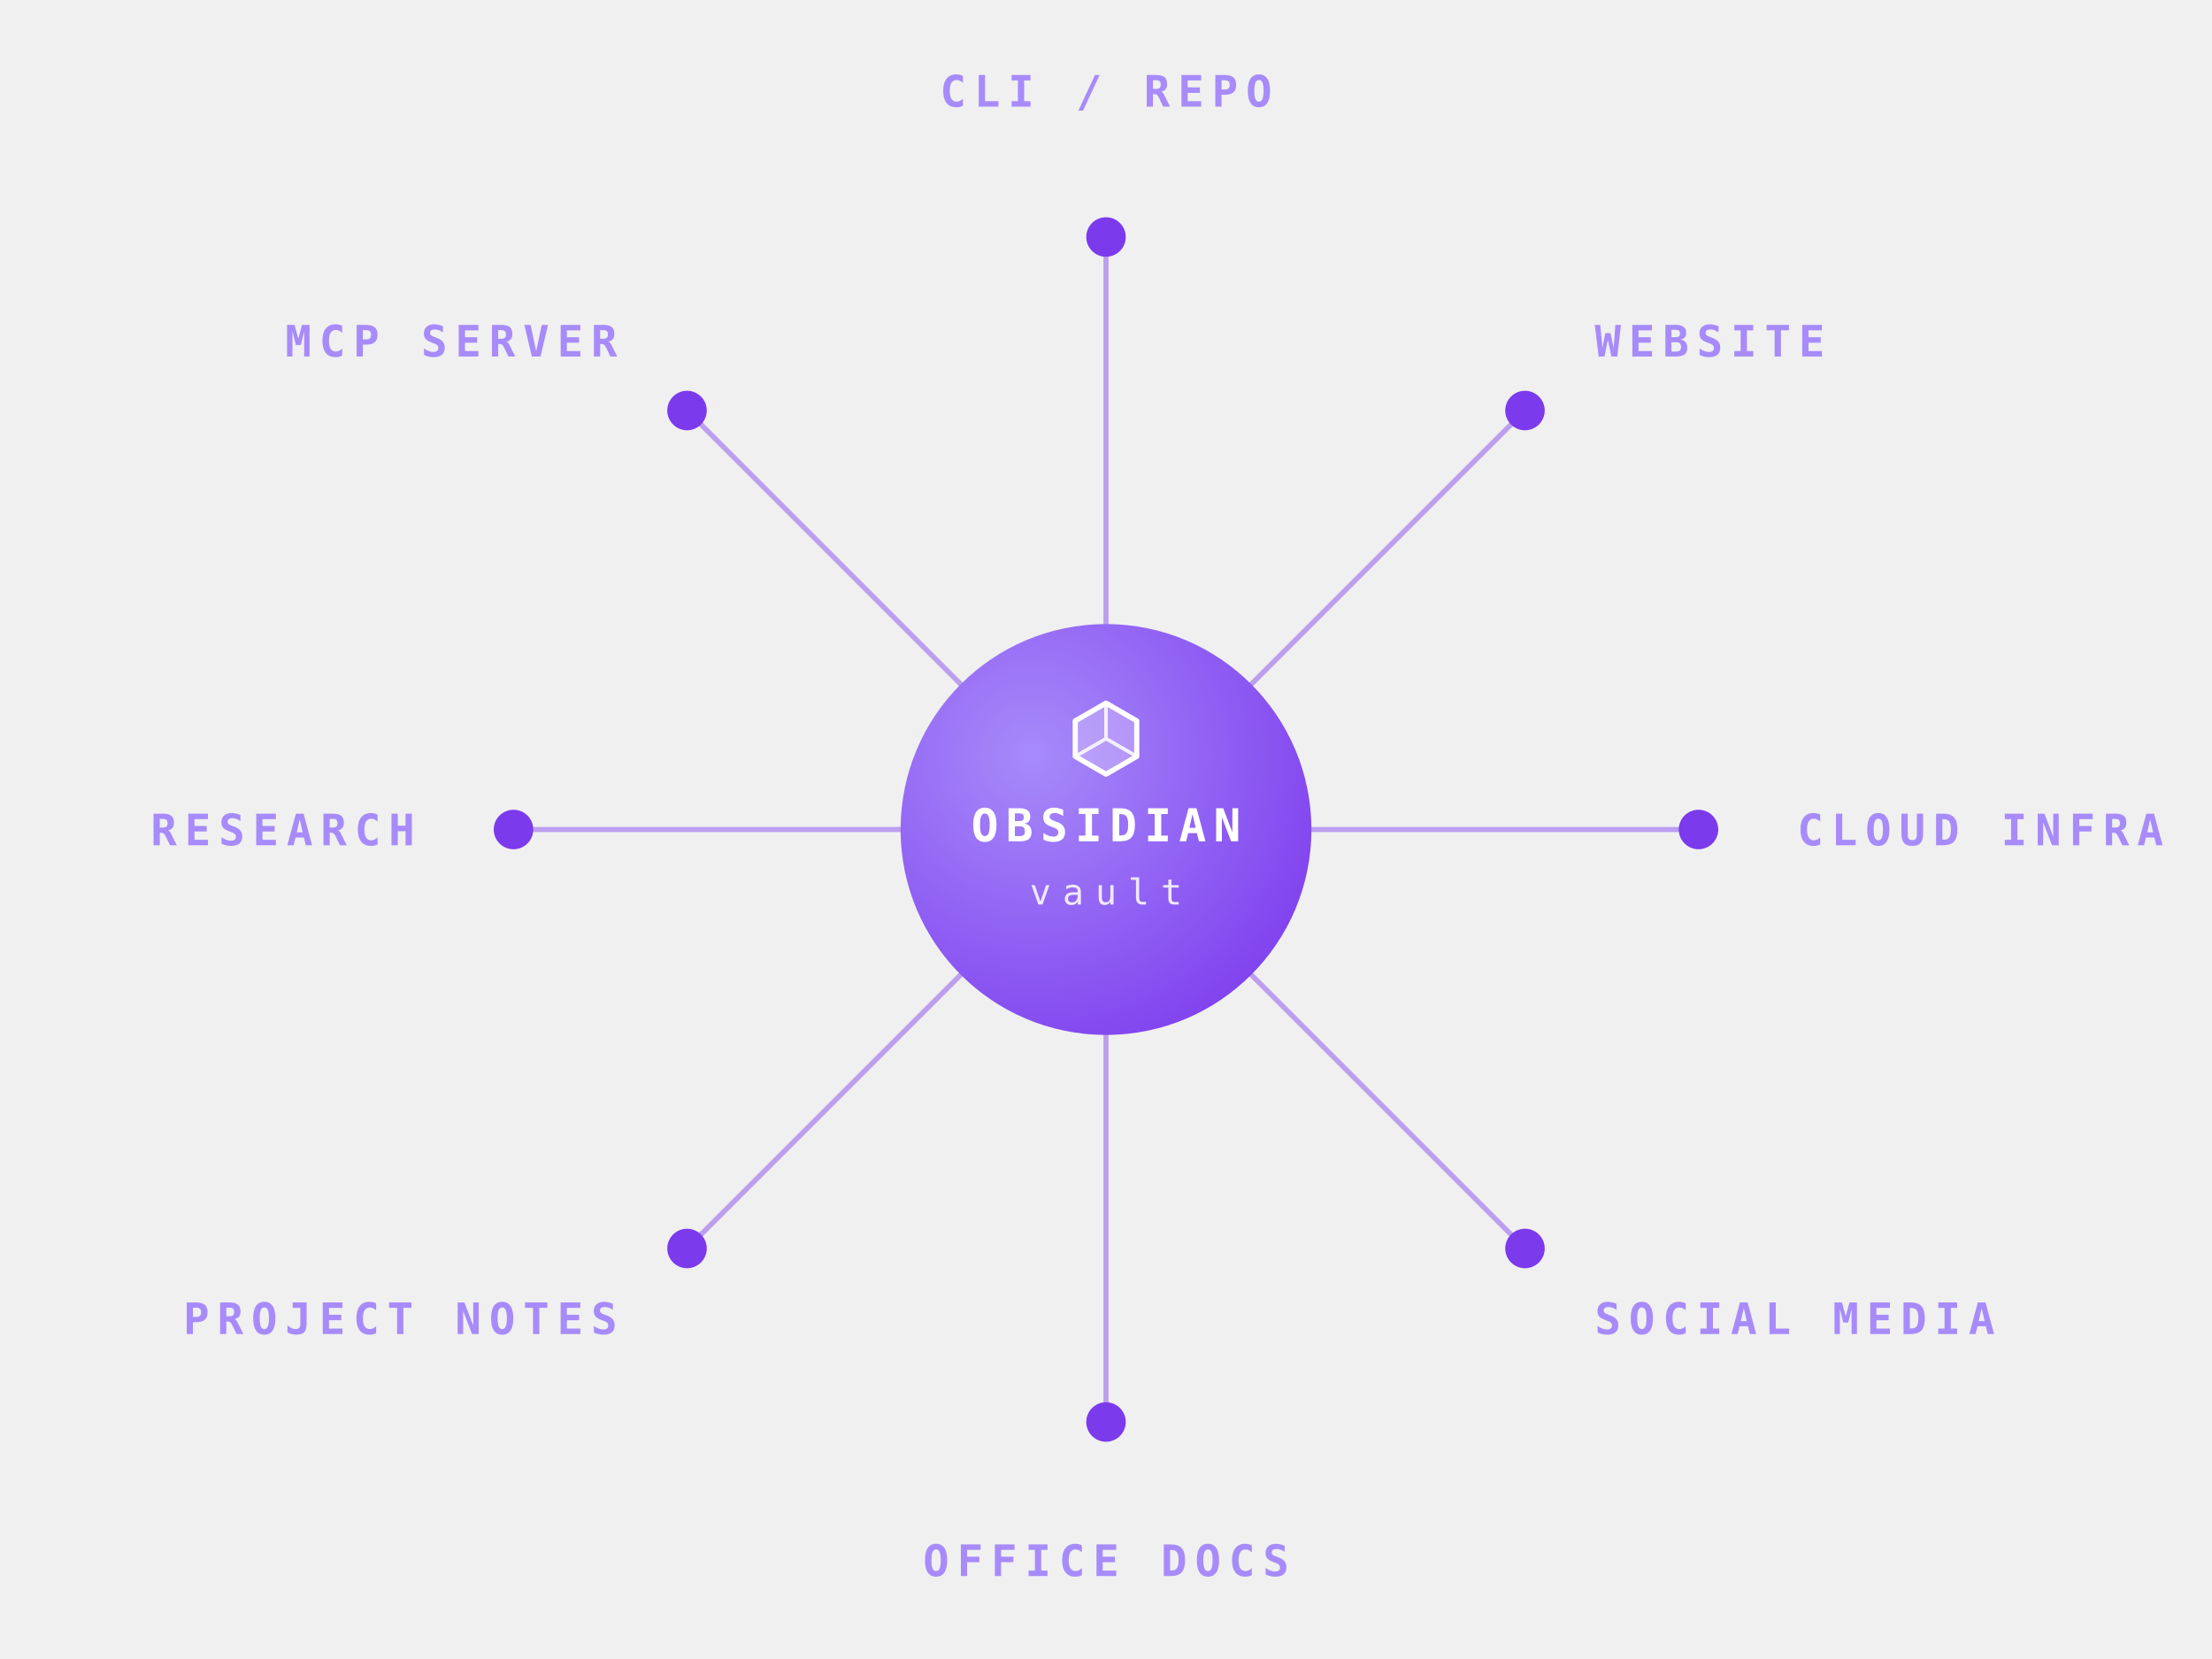
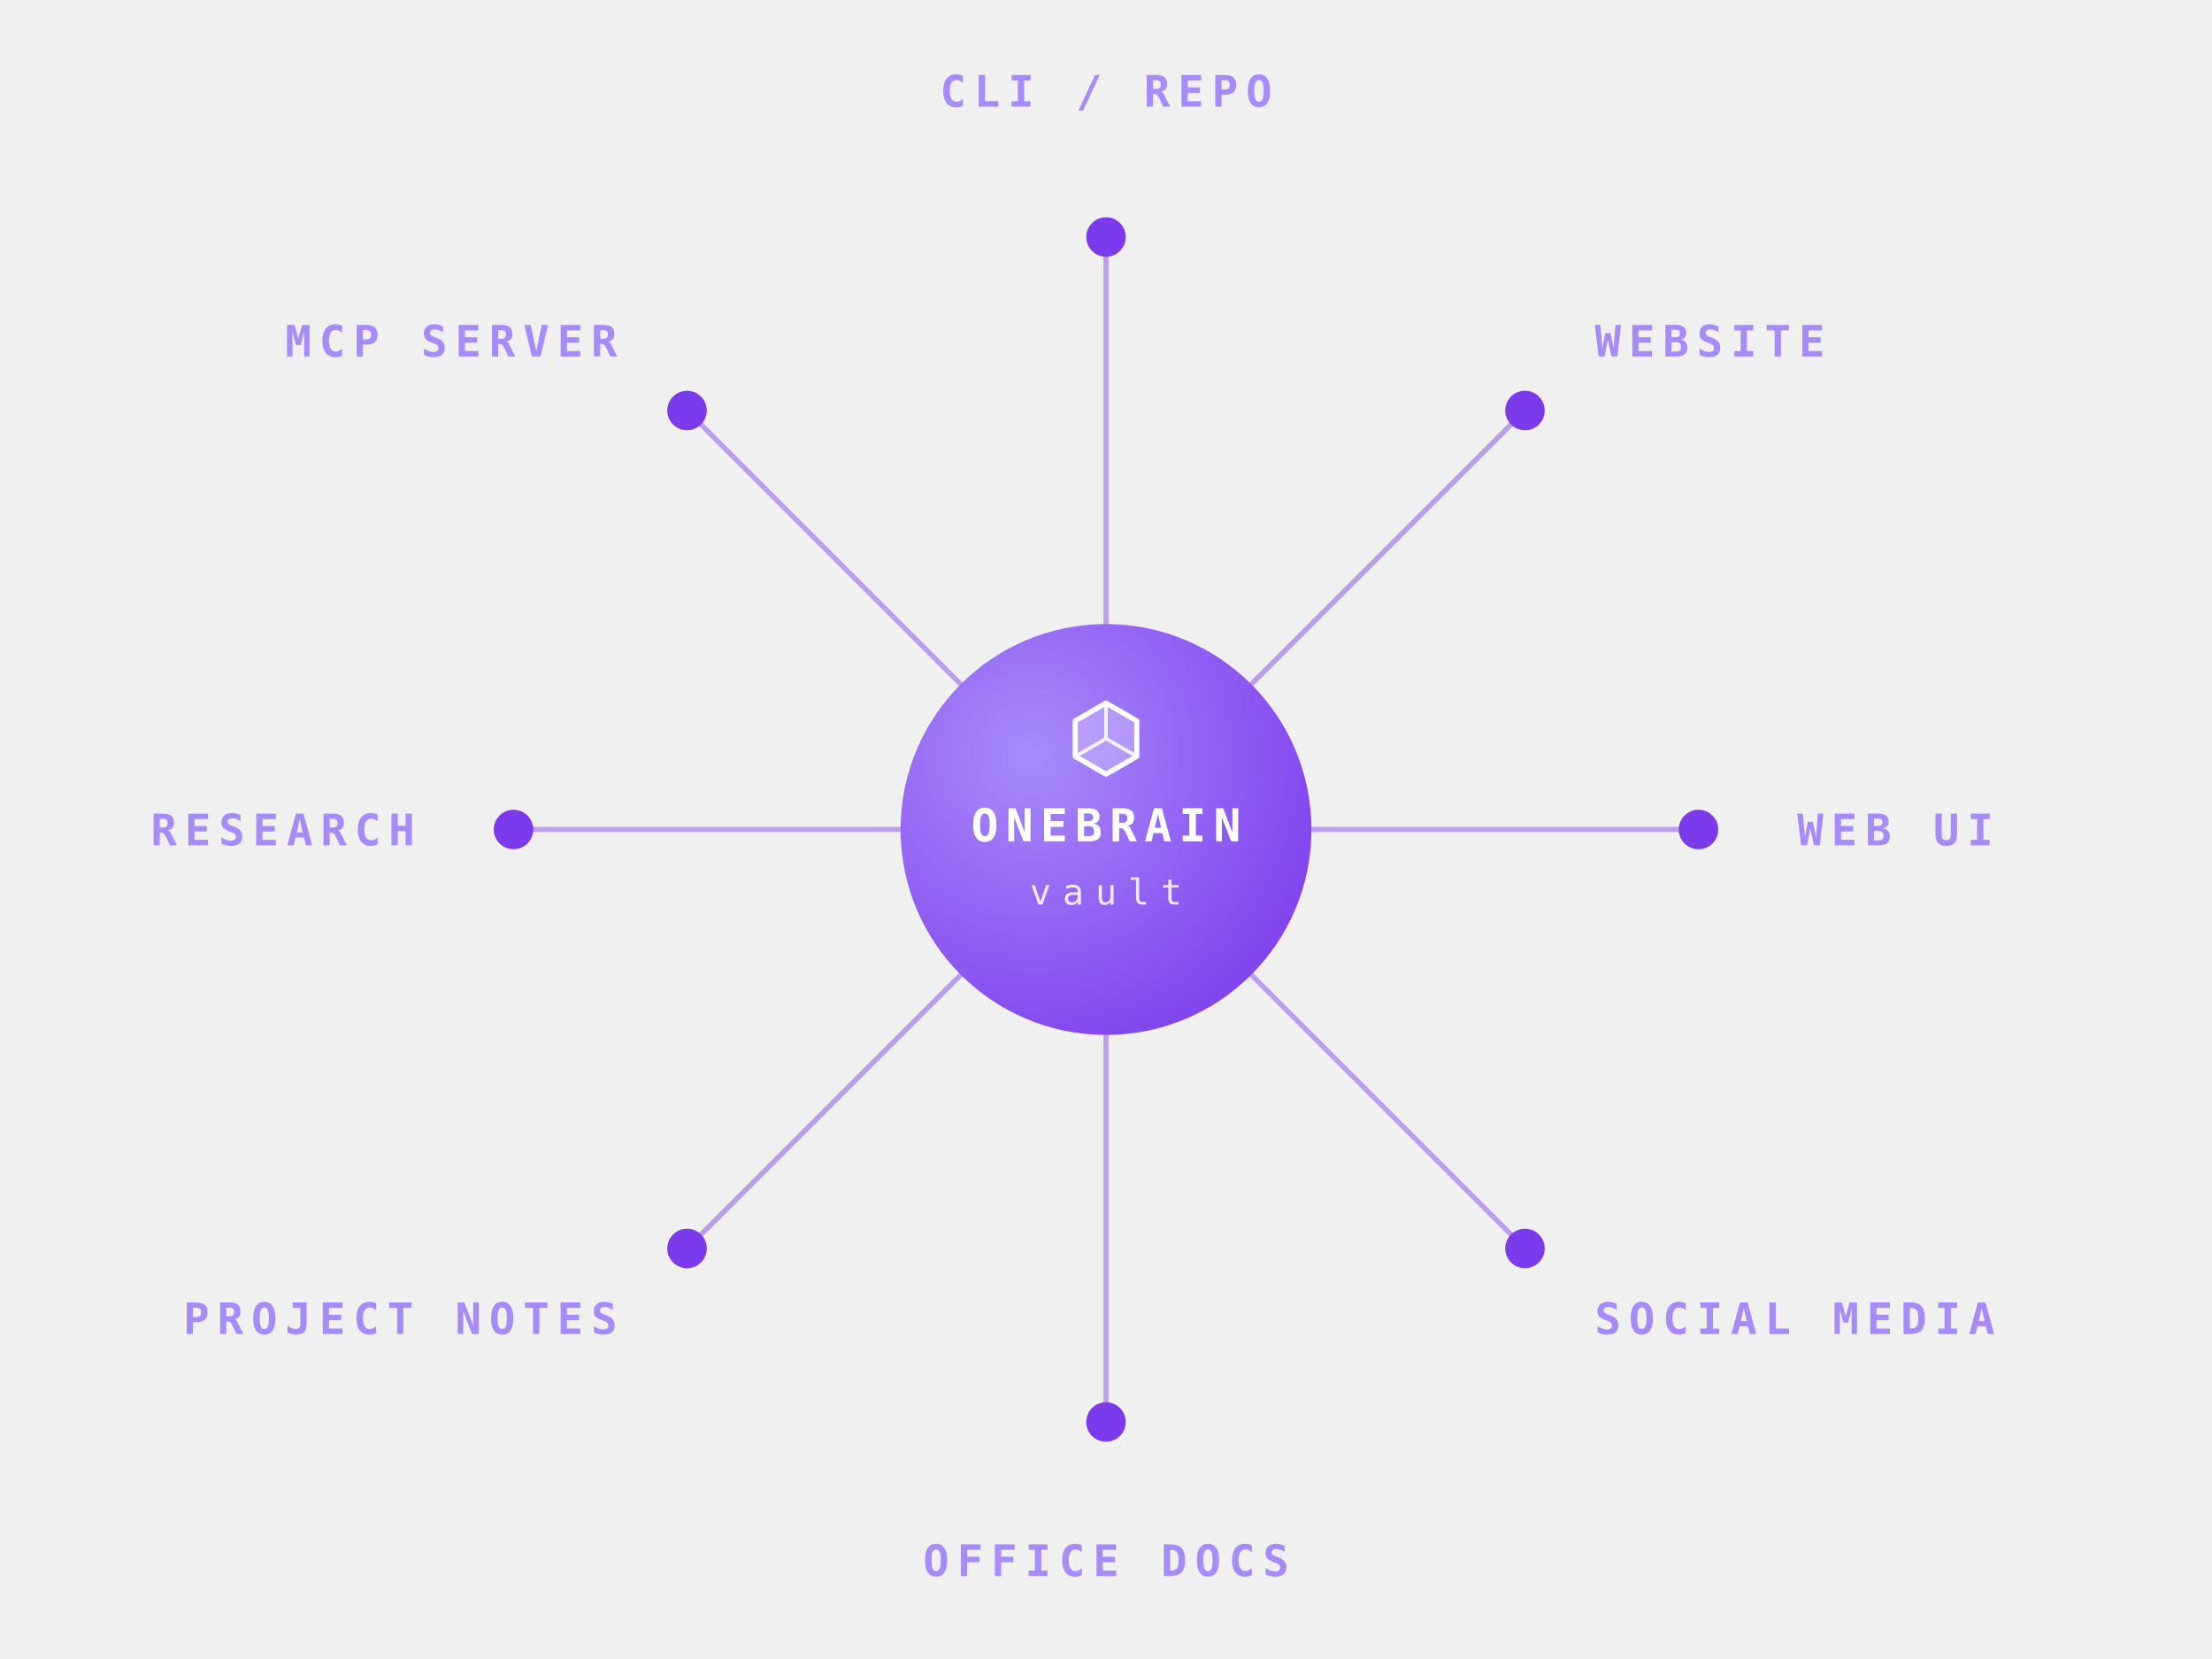
<svg xmlns="http://www.w3.org/2000/svg" viewBox="-280 -210 560 420" width="640" role="img" aria-labelledby="title desc" font-family="'JetBrains Mono', ui-monospace, monospace">
  <style>
    .spoke       { stroke: #7c3aed; stroke-opacity: 0.45; stroke-width: 1.3; }
    .node        { fill: #7c3aed; }
    .node-label  { fill: #a78bfa; font-size: 11px; font-weight: 600; letter-spacing: 0.18em; }
    .particle    { fill: #7c3aed; }
    .ping        { fill: none; stroke: #7c3aed; stroke-width: 2; }
    .core        { transform-origin: center; transform-box: fill-box; }
    .core-label  { fill: #ffffff; font-size: 11.5px; font-weight: 700; letter-spacing: 0.16em; }
    .core-sub    { fill: rgba(255,255,255,0.85); font-size: 9px; letter-spacing: 0.32em; }
    .core-logo-shell { fill: rgba(255,255,255,0.25); stroke: #ffffff; stroke-width: 1.3; stroke-linejoin: round; }
    .core-logo-cut   { fill: none; stroke: rgba(255,255,255,0.85); stroke-width: 0.9; stroke-linecap: round; }

    @keyframes core-breathe {
      0%, 100% { transform: scale(1); }
      50%      { transform: scale(1.03); }
    }
    .core { animation: core-breathe 9s ease-in-out infinite; }

    @media (prefers-reduced-motion: reduce) {
      .core { animation: none; }
      .particle, .ping { display: none; }
    }
  </style>
  <defs>
    <radialGradient id="g-core-fill" cx="0.32" cy="0.32" r="0.85">
      <stop offset="0%" stop-color="#a78bfa" stop-opacity="1" />
      <stop offset="100%" stop-color="#7c3aed" stop-opacity="1" />
    </radialGradient>
  </defs>
  <line class="spoke" x1="0" y1="0" x2="0" y2="-150" />
  <circle class="node" cx="0" cy="-150" r="5" />
  <text class="node-label" x="0" y="-183" text-anchor="middle">CLI / REPO<animate attributeName="fill" values="#a78bfa;#a78bfa;#ede9fe;#a78bfa" keyTimes="0;0.92;0.95;1" dur="6s" repeatCount="indefinite" />
  </text>
  <circle class="particle" cx="0" cy="0" r="3" opacity="0">
    <animateMotion path="M 0,0 L 0,-150" dur="6s" repeatCount="indefinite" />
    <animate attributeName="opacity" values="0;1;1;0;0" keyTimes="0;0.05;0.9;0.95;1" dur="6s" repeatCount="indefinite" />
  </circle>
  <circle class="ping" cx="0" cy="-150" r="5" opacity="0">
    <animate attributeName="r" values="5;5;14;14" keyTimes="0;0.92;0.99;1" dur="6s" repeatCount="indefinite" />
    <animate attributeName="opacity" values="0;0;0.9;0;0" keyTimes="0;0.92;0.95;0.99;1" dur="6s" repeatCount="indefinite" />
  </circle>
  <line class="spoke" x1="0" y1="0" x2="106.07" y2="-106.07" />
  <circle class="node" cx="106.07" cy="-106.07" r="5" />
  <text class="node-label" x="123.74" y="-119.74" text-anchor="start">WEBSITE<animate attributeName="fill" values="#a78bfa;#a78bfa;#ede9fe;#a78bfa;#a78bfa" keyTimes="0;0.02;0.05;0.07;1" dur="6s" begin="0.75s" repeatCount="indefinite" />
  </text>
  <circle class="ping" cx="106.07" cy="-106.07" r="5" opacity="0">
    <animate attributeName="r" values="5;5;14;14" keyTimes="0;0.02;0.07;1" dur="6s" begin="0.75s" repeatCount="indefinite" />
    <animate attributeName="opacity" values="0;0;0.9;0;0" keyTimes="0;0.02;0.05;0.07;1" dur="6s" begin="0.75s" repeatCount="indefinite" />
  </circle>
  <circle class="particle" cx="0" cy="0" r="3" opacity="0">
    <animateMotion path="M 106.07,-106.07 L 0,0" dur="6s" calcMode="linear" keyPoints="0;0;1;1" keyTimes="0;0.07;0.92;1" begin="0.75s" repeatCount="indefinite" />
    <animate attributeName="opacity" values="0;0;1;1;0;0" keyTimes="0;0.07;0.09;0.9;0.92;1" dur="6s" begin="0.75s" repeatCount="indefinite" />
  </circle>
  <line class="spoke" x1="0" y1="0" x2="150" y2="0" />
  <circle class="node" cx="150" cy="0" r="5" />
-   <text class="node-label" x="175" y="4" text-anchor="start">CLOUD INFRA<animate attributeName="fill" values="#a78bfa;#a78bfa;#ede9fe;#a78bfa" keyTimes="0;0.92;0.95;1" dur="6s" begin="1.5s" repeatCount="indefinite" />
+   <text class="node-label" x="175" y="4" text-anchor="start">WEB UI<animate attributeName="fill" values="#a78bfa;#a78bfa;#ede9fe;#a78bfa" keyTimes="0;0.92;0.95;1" dur="6s" begin="1.5s" repeatCount="indefinite" />
  </text>
  <circle class="particle" cx="0" cy="0" r="3" opacity="0">
    <animateMotion path="M 0,0 L 150,0" dur="6s" begin="1.5s" repeatCount="indefinite" />
    <animate attributeName="opacity" values="0;1;1;0;0" keyTimes="0;0.05;0.9;0.95;1" dur="6s" begin="1.5s" repeatCount="indefinite" />
  </circle>
  <circle class="ping" cx="150" cy="0" r="5" opacity="0">
    <animate attributeName="r" values="5;5;14;14" keyTimes="0;0.92;0.99;1" dur="6s" begin="1.5s" repeatCount="indefinite" />
    <animate attributeName="opacity" values="0;0;0.9;0;0" keyTimes="0;0.92;0.95;0.99;1" dur="6s" begin="1.5s" repeatCount="indefinite" />
  </circle>
  <line class="spoke" x1="0" y1="0" x2="106.07" y2="106.07" />
  <circle class="node" cx="106.07" cy="106.07" r="5" />
  <text class="node-label" x="123.74" y="127.74" text-anchor="start">SOCIAL MEDIA<animate attributeName="fill" values="#a78bfa;#a78bfa;#ede9fe;#a78bfa;#a78bfa" keyTimes="0;0.02;0.05;0.07;1" dur="6s" begin="2.25s" repeatCount="indefinite" />
  </text>
  <circle class="ping" cx="106.07" cy="106.07" r="5" opacity="0">
    <animate attributeName="r" values="5;5;14;14" keyTimes="0;0.02;0.07;1" dur="6s" begin="2.25s" repeatCount="indefinite" />
    <animate attributeName="opacity" values="0;0;0.9;0;0" keyTimes="0;0.02;0.05;0.07;1" dur="6s" begin="2.25s" repeatCount="indefinite" />
  </circle>
  <circle class="particle" cx="0" cy="0" r="3" opacity="0">
    <animateMotion path="M 106.07,106.07 L 0,0" dur="6s" calcMode="linear" keyPoints="0;0;1;1" keyTimes="0;0.07;0.92;1" begin="2.25s" repeatCount="indefinite" />
    <animate attributeName="opacity" values="0;0;1;1;0;0" keyTimes="0;0.07;0.09;0.9;0.92;1" dur="6s" begin="2.25s" repeatCount="indefinite" />
  </circle>
  <line class="spoke" x1="0" y1="0" x2="0" y2="150" />
  <circle class="node" cx="0" cy="150" r="5" />
  <text class="node-label" x="0" y="189" text-anchor="middle">OFFICE DOCS<animate attributeName="fill" values="#a78bfa;#a78bfa;#ede9fe;#a78bfa" keyTimes="0;0.92;0.95;1" dur="6s" begin="3s" repeatCount="indefinite" />
  </text>
  <circle class="particle" cx="0" cy="0" r="3" opacity="0">
    <animateMotion path="M 0,0 L 0,150" dur="6s" begin="3s" repeatCount="indefinite" />
    <animate attributeName="opacity" values="0;1;1;0;0" keyTimes="0;0.05;0.9;0.95;1" dur="6s" begin="3s" repeatCount="indefinite" />
  </circle>
  <circle class="ping" cx="0" cy="150" r="5" opacity="0">
    <animate attributeName="r" values="5;5;14;14" keyTimes="0;0.92;0.99;1" dur="6s" begin="3s" repeatCount="indefinite" />
    <animate attributeName="opacity" values="0;0;0.9;0;0" keyTimes="0;0.92;0.95;0.99;1" dur="6s" begin="3s" repeatCount="indefinite" />
  </circle>
  <line class="spoke" x1="0" y1="0" x2="-106.07" y2="106.07" />
  <circle class="node" cx="-106.07" cy="106.07" r="5" />
  <text class="node-label" x="-123.74" y="127.74" text-anchor="end">PROJECT NOTES<animate attributeName="fill" values="#a78bfa;#a78bfa;#ede9fe;#a78bfa;#a78bfa" keyTimes="0;0.02;0.05;0.07;1" dur="6s" begin="3.75s" repeatCount="indefinite" />
  </text>
  <circle class="ping" cx="-106.07" cy="106.07" r="5" opacity="0">
    <animate attributeName="r" values="5;5;14;14" keyTimes="0;0.02;0.07;1" dur="6s" begin="3.75s" repeatCount="indefinite" />
    <animate attributeName="opacity" values="0;0;0.9;0;0" keyTimes="0;0.02;0.05;0.07;1" dur="6s" begin="3.75s" repeatCount="indefinite" />
  </circle>
  <circle class="particle" cx="0" cy="0" r="3" opacity="0">
    <animateMotion path="M -106.07,106.07 L 0,0" dur="6s" calcMode="linear" keyPoints="0;0;1;1" keyTimes="0;0.07;0.92;1" begin="3.75s" repeatCount="indefinite" />
    <animate attributeName="opacity" values="0;0;1;1;0;0" keyTimes="0;0.07;0.09;0.9;0.92;1" dur="6s" begin="3.75s" repeatCount="indefinite" />
  </circle>
  <line class="spoke" x1="0" y1="0" x2="-150" y2="0" />
  <circle class="node" cx="-150" cy="0" r="5" />
  <text class="node-label" x="-175" y="4" text-anchor="end">RESEARCH<animate attributeName="fill" values="#a78bfa;#a78bfa;#ede9fe;#a78bfa" keyTimes="0;0.92;0.95;1" dur="6s" begin="4.5s" repeatCount="indefinite" />
  </text>
  <circle class="particle" cx="0" cy="0" r="3" opacity="0">
    <animateMotion path="M 0,0 L -150,0" dur="6s" begin="4.5s" repeatCount="indefinite" />
    <animate attributeName="opacity" values="0;1;1;0;0" keyTimes="0;0.05;0.9;0.95;1" dur="6s" begin="4.5s" repeatCount="indefinite" />
  </circle>
  <circle class="ping" cx="-150" cy="0" r="5" opacity="0">
    <animate attributeName="r" values="5;5;14;14" keyTimes="0;0.92;0.99;1" dur="6s" begin="4.5s" repeatCount="indefinite" />
    <animate attributeName="opacity" values="0;0;0.9;0;0" keyTimes="0;0.92;0.95;0.99;1" dur="6s" begin="4.5s" repeatCount="indefinite" />
  </circle>
  <line class="spoke" x1="0" y1="0" x2="-106.07" y2="-106.07" />
  <circle class="node" cx="-106.07" cy="-106.07" r="5" />
  <text class="node-label" x="-123.74" y="-119.74" text-anchor="end">MCP SERVER<animate attributeName="fill" values="#a78bfa;#a78bfa;#ede9fe;#a78bfa;#a78bfa" keyTimes="0;0.02;0.05;0.07;1" dur="6s" begin="5.25s" repeatCount="indefinite" />
  </text>
  <circle class="ping" cx="-106.07" cy="-106.07" r="5" opacity="0">
    <animate attributeName="r" values="5;5;14;14" keyTimes="0;0.02;0.07;1" dur="6s" begin="5.25s" repeatCount="indefinite" />
    <animate attributeName="opacity" values="0;0;0.9;0;0" keyTimes="0;0.02;0.05;0.07;1" dur="6s" begin="5.25s" repeatCount="indefinite" />
  </circle>
  <circle class="particle" cx="0" cy="0" r="3" opacity="0">
    <animateMotion path="M -106.07,-106.07 L 0,0" dur="6s" calcMode="linear" keyPoints="0;0;1;1" keyTimes="0;0.07;0.92;1" begin="5.25s" repeatCount="indefinite" />
    <animate attributeName="opacity" values="0;0;1;1;0;0" keyTimes="0;0.07;0.09;0.9;0.92;1" dur="6s" begin="5.25s" repeatCount="indefinite" />
  </circle>
  <circle class="core" cx="0" cy="0" r="52" fill="url(#g-core-fill)" />
  <g transform="translate(0,-23)">
    <path class="core-logo-shell" d="M 0 -9 L 7.79 -4.5 L 7.79 4.5 L 0 9 L -7.79 4.5 L -7.79 -4.5 Z" />
    <path class="core-logo-cut" d="M 0 -9 L 0 0 M 0 0 L 7.79 4.5 M 0 0 L -7.79 4.5" />
  </g>
-   <text class="core-label" x="0" y="3" text-anchor="middle">OBSIDIAN</text>
+   <text class="core-label" x="0" y="3" text-anchor="middle">ONEBRAIN</text>
  <text class="core-sub" x="0" y="19" text-anchor="middle">vault</text>
</svg>
